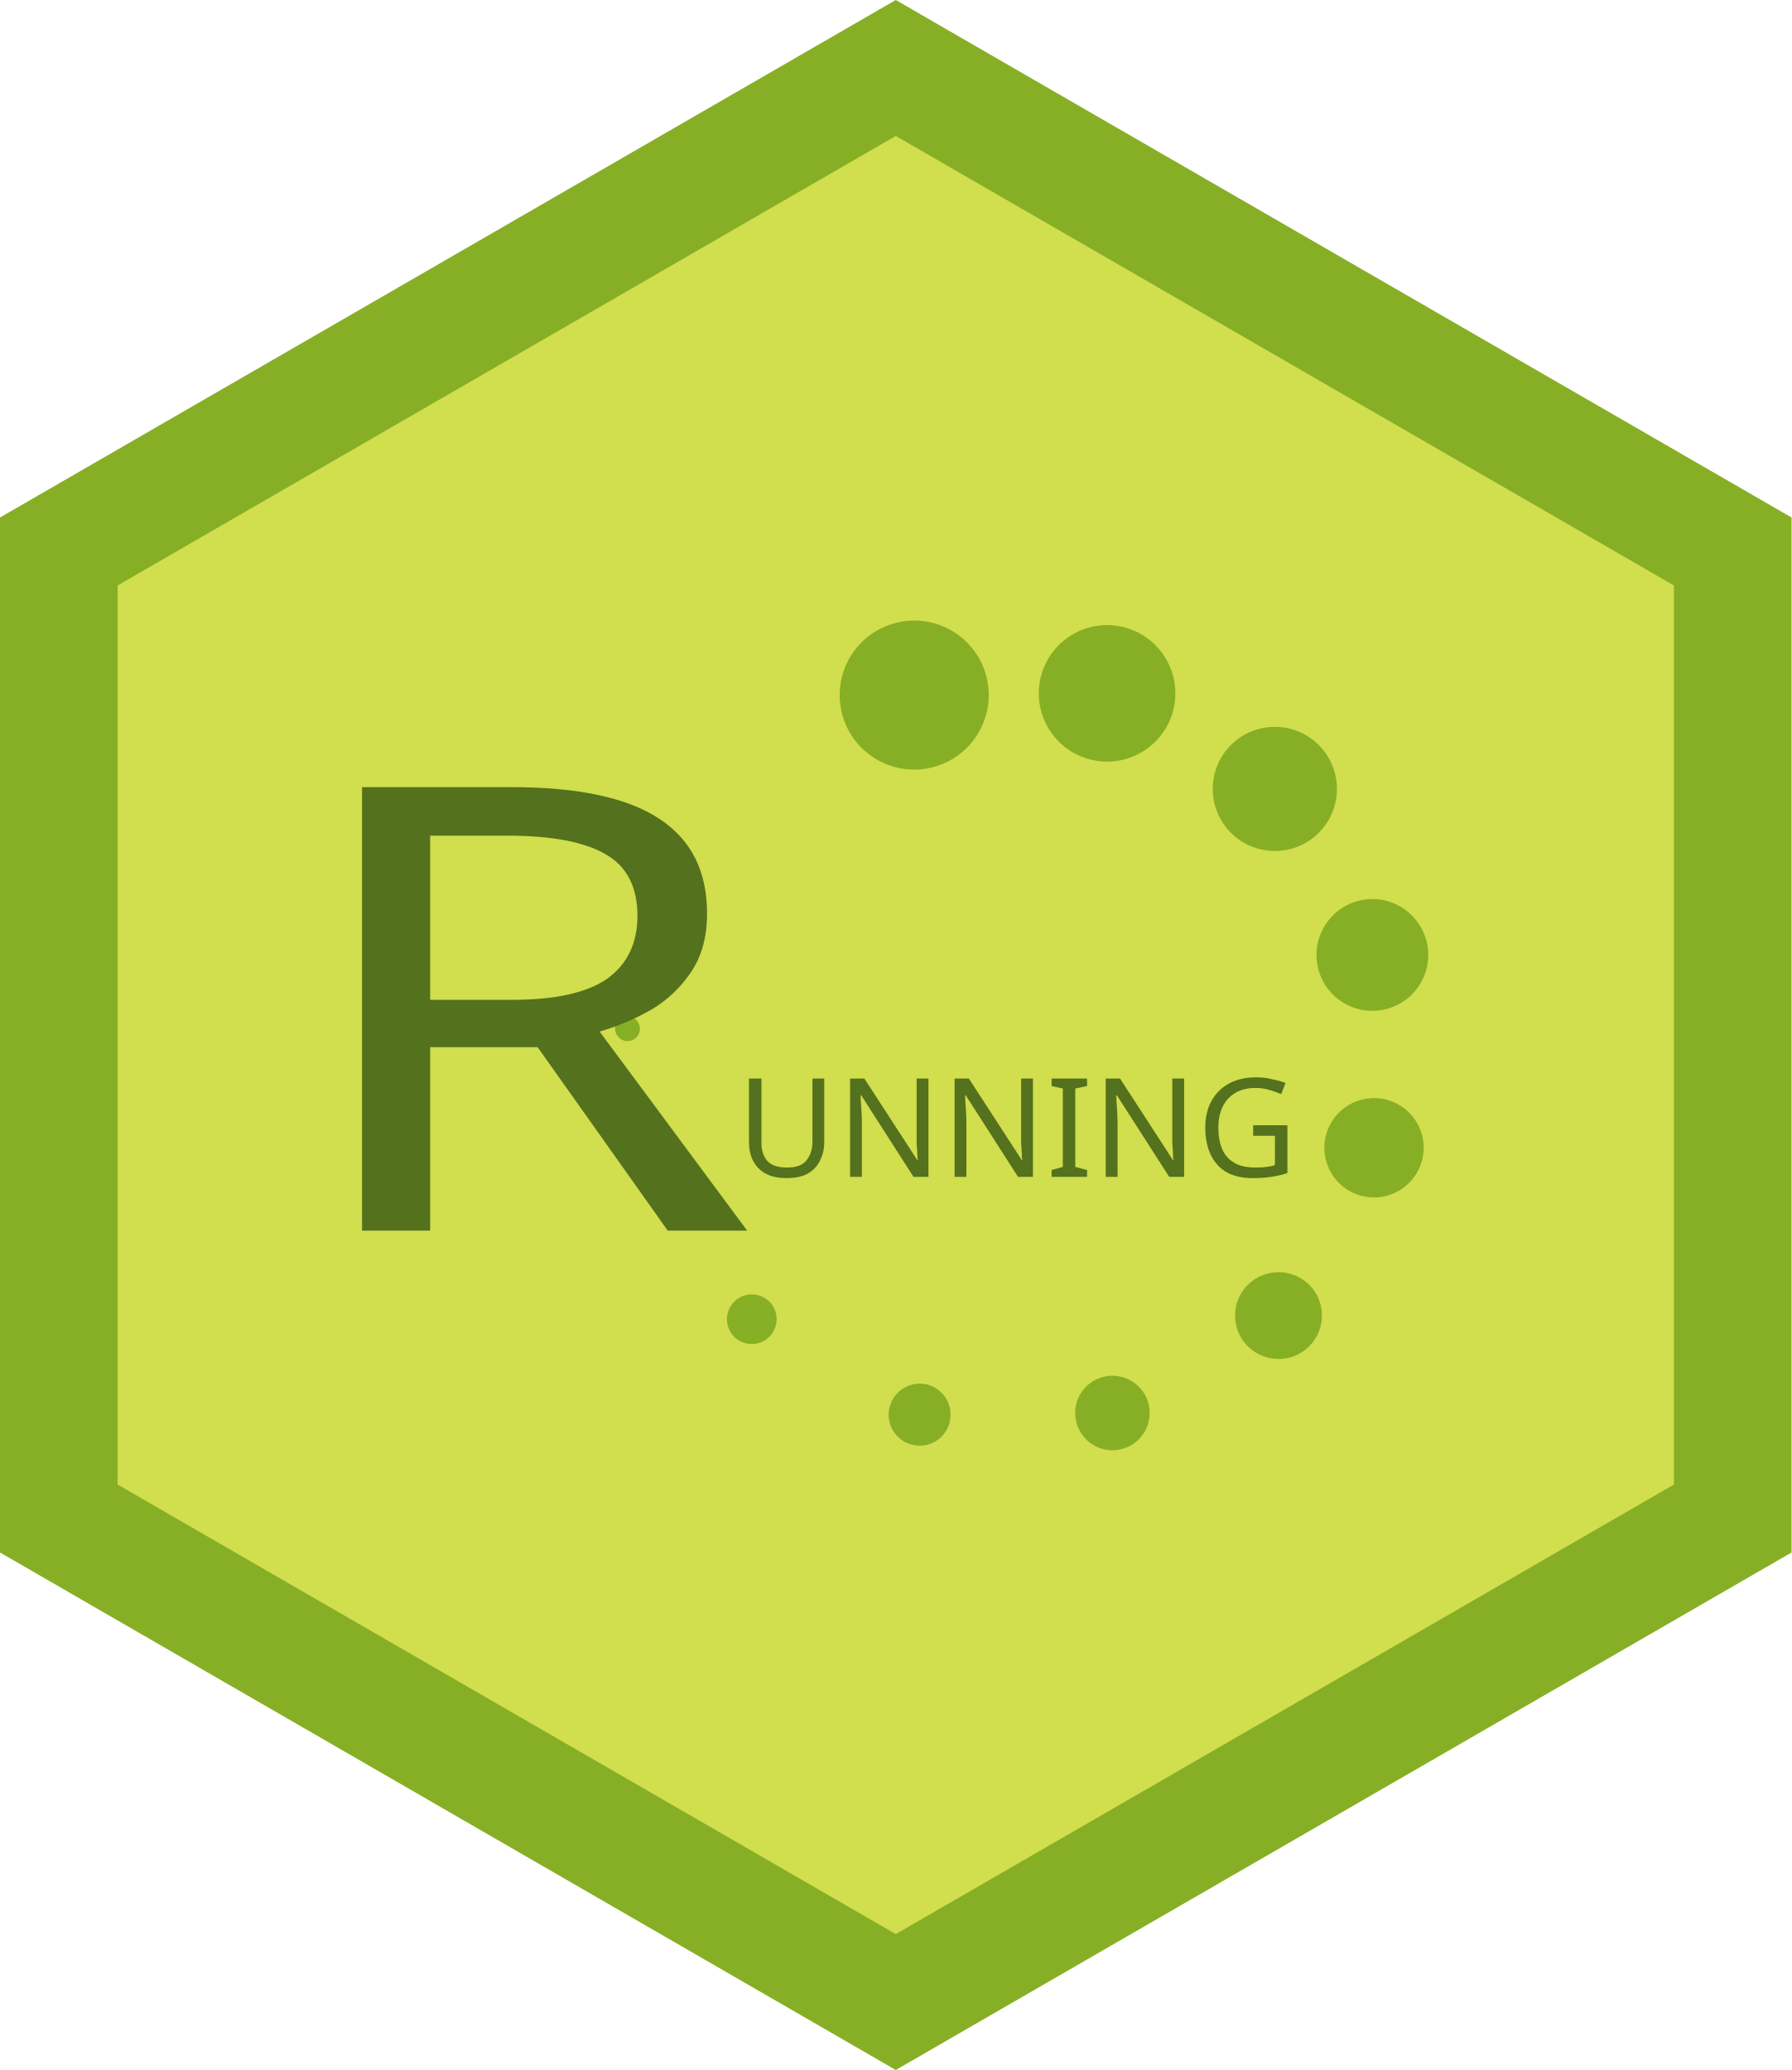
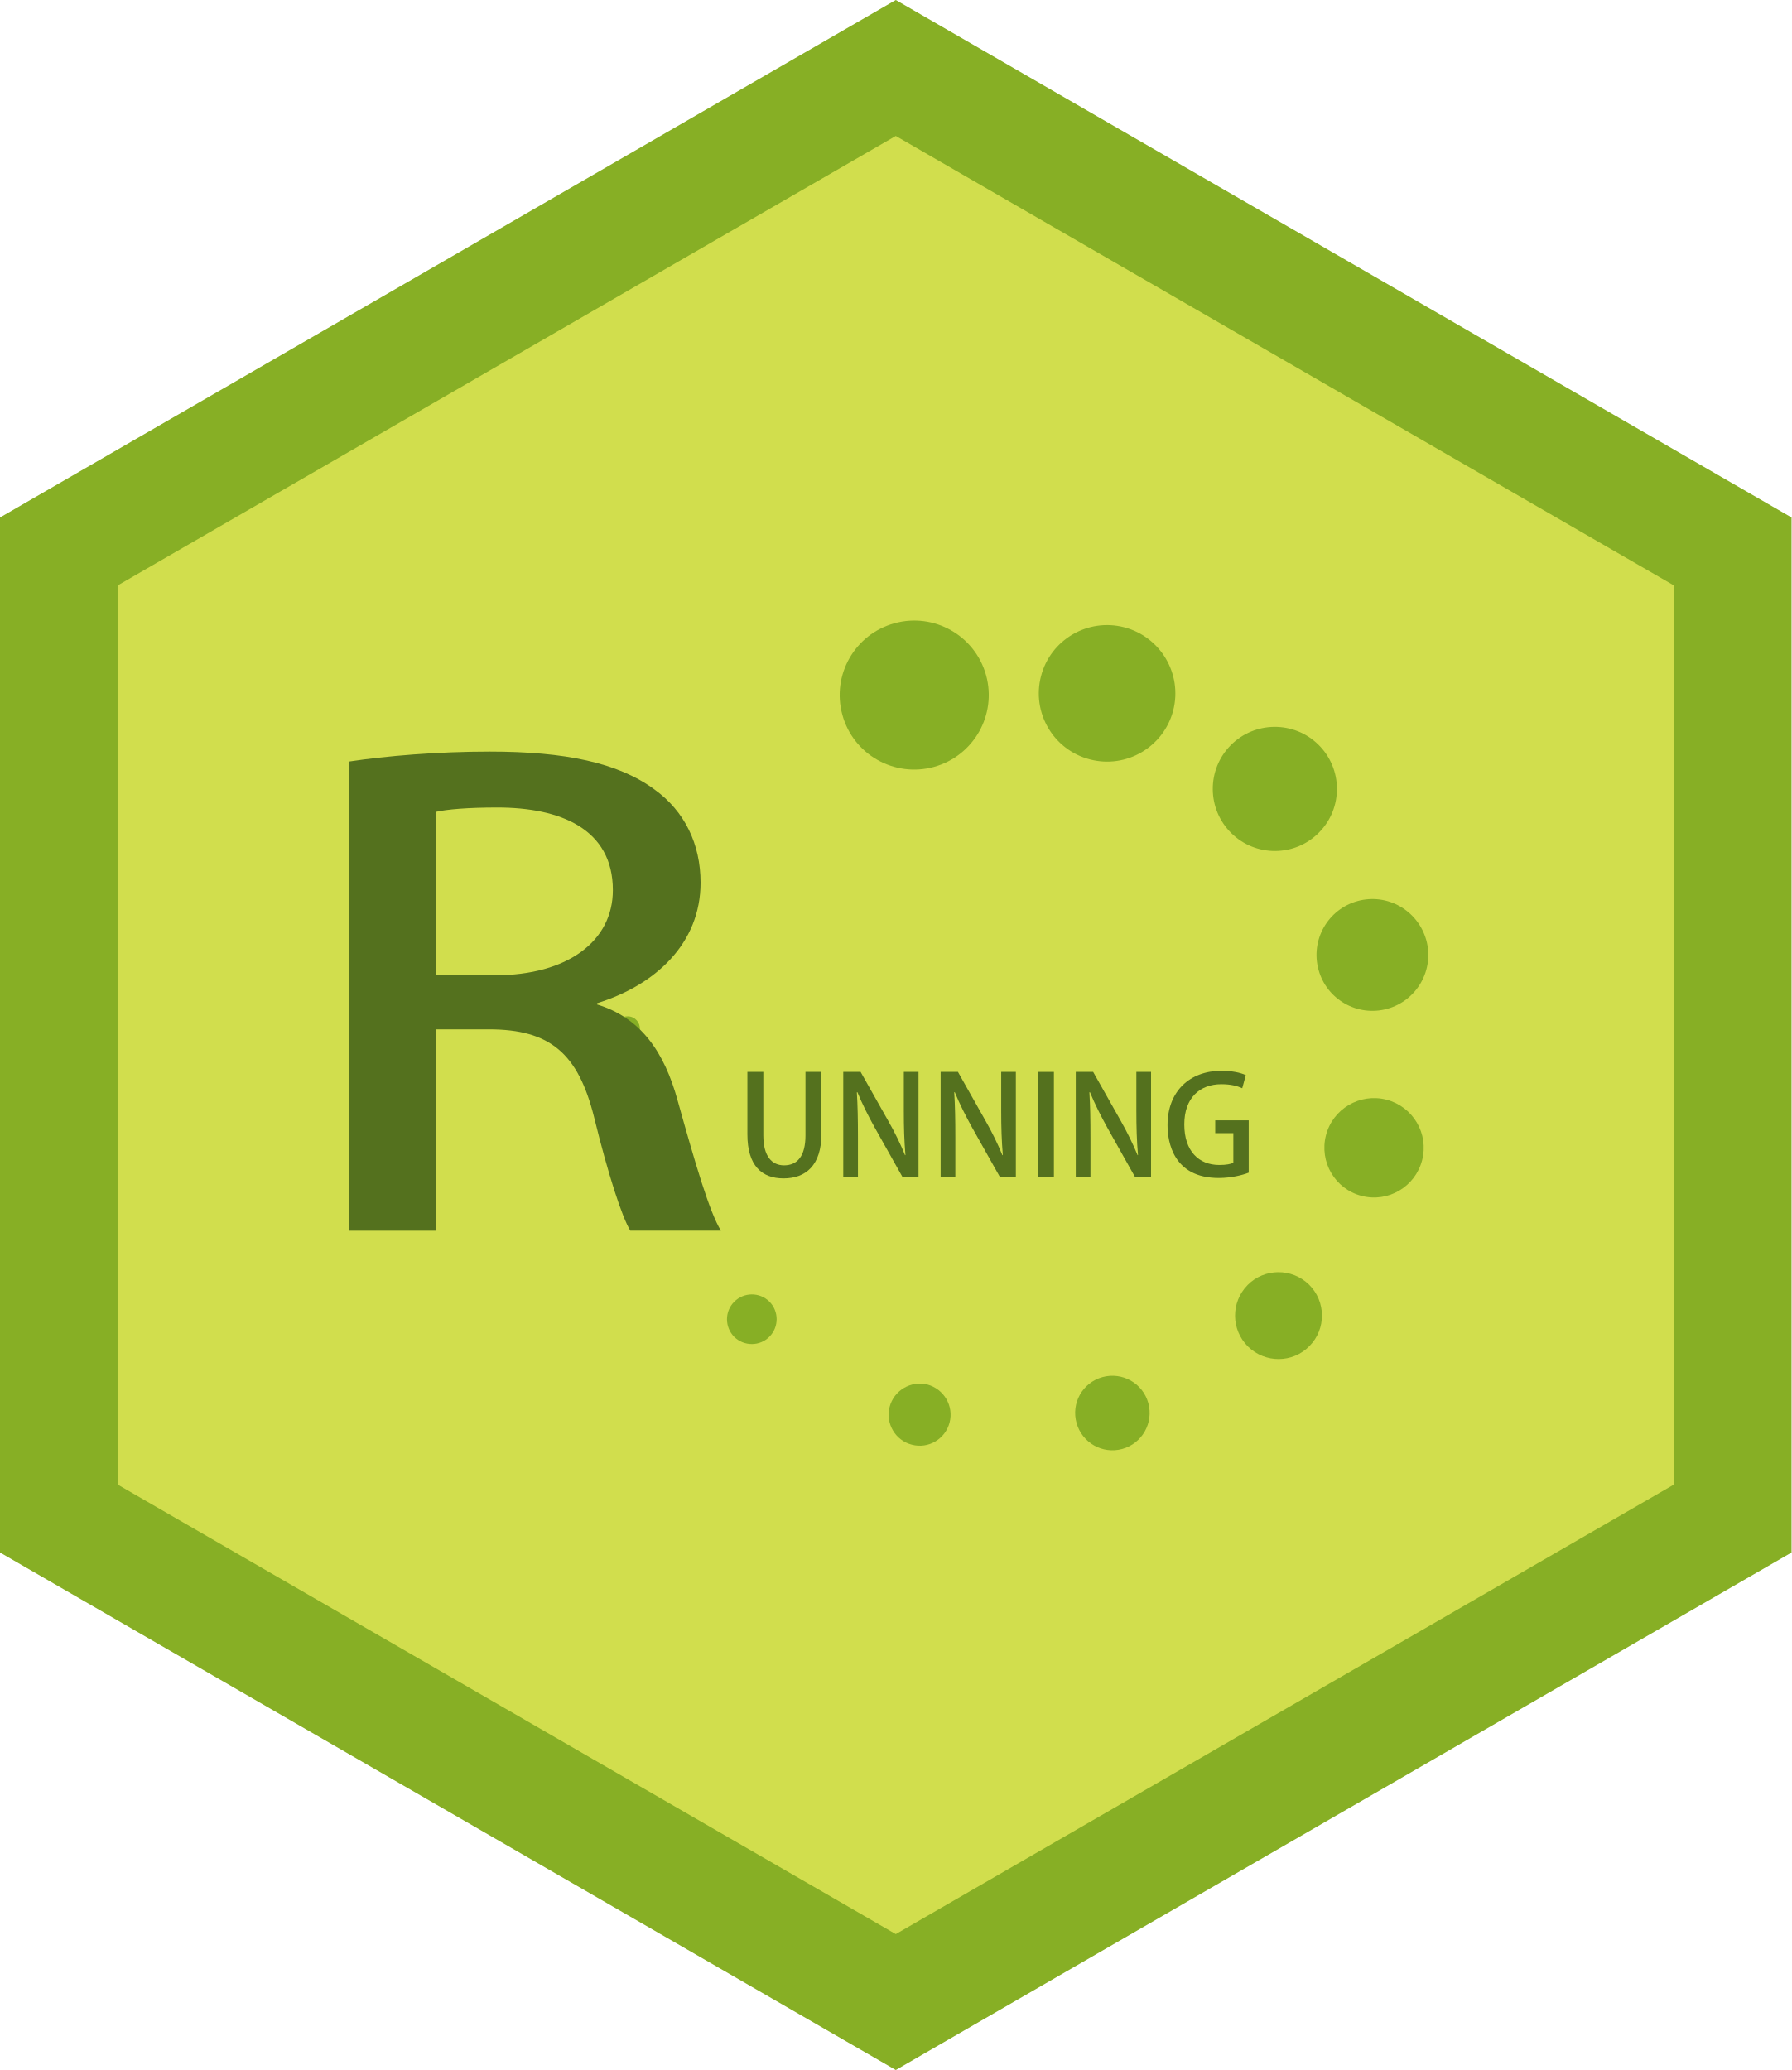
<svg xmlns="http://www.w3.org/2000/svg" version="1.1" id="svg4156" x="0px" y="0px" width="45px" height="52px" viewBox="0 0 45 52" enable-background="new 0 0 45 52" xml:space="preserve">
  <polygon fill="#87AF25" points="45,39 22.5,52 0,39 0,13 22.5,0 45,13 " />
  <polygon fill="#D1DE4D" points="42.045,37.293 22.5,48.586 2.955,37.293 2.955,14.707 22.5,3.415 42.045,14.707 " />
  <g>
-     <path fill="#87AF25" d="M22.467,15.657c-1,0.275-1.583,1.306-1.308,2.302c0.273,0.997,1.306,1.58,2.301,1.306   c0.997-0.276,1.583-1.306,1.307-2.303C24.492,15.967,23.461,15.382,22.467,15.657z" />
-     <path fill="#87AF25" d="M27.692,34.593c-0.499,0.14-0.791,0.652-0.651,1.154c0.137,0.495,0.65,0.789,1.15,0.651   c0.498-0.139,0.789-0.653,0.653-1.152C28.706,34.748,28.19,34.457,27.692,34.593z" />
-     <path fill="#87AF25" d="M28.238,15.758c-0.916-0.238-1.852,0.313-2.09,1.228l0,0c-0.239,0.917,0.312,1.854,1.229,2.091   c0.914,0.239,1.851-0.312,2.091-1.227C29.705,16.933,29.154,15.997,28.238,15.758z" />
-     <path fill="#87AF25" d="M23.295,34.781c-0.415-0.104-0.842,0.146-0.95,0.563c-0.108,0.415,0.143,0.841,0.558,0.947   c0.416,0.111,0.842-0.141,0.949-0.557C23.96,35.317,23.709,34.892,23.295,34.781z" />
-     <path fill="#87AF25" d="M33.116,18.708c-0.612-0.605-1.603-0.597-2.206,0.016l0,0c-0.604,0.613-0.596,1.602,0.019,2.206   c0.612,0.604,1.601,0.596,2.203-0.018C33.738,20.299,33.728,19.311,33.116,18.708z" />
-     <path fill="#87AF25" d="M19.324,32.695c-0.248-0.241-0.641-0.238-0.884,0.008l0,0c-0.241,0.243-0.239,0.636,0.003,0.881   c0.248,0.241,0.645,0.239,0.884-0.006C19.57,33.332,19.567,32.938,19.324,32.695z" />
-     <path fill="#87AF25" d="M34.097,22.636c-0.746,0.206-1.185,0.979-0.979,1.727c0.205,0.747,0.979,1.186,1.727,0.979   c0.746-0.207,1.185-0.979,0.979-1.727C35.614,22.867,34.845,22.429,34.097,22.636z" />
-     <path fill="#87AF25" d="M16.312,28.52c-0.251,0.067-0.396,0.326-0.326,0.573c0.066,0.249,0.323,0.395,0.573,0.326   c0.251-0.068,0.398-0.326,0.328-0.574C16.818,28.597,16.561,28.448,16.312,28.52z" />
-     <path fill="#87AF25" d="M34.826,27.625c-0.667-0.173-1.349,0.228-1.521,0.894c-0.172,0.667,0.226,1.349,0.893,1.521   c0.668,0.175,1.348-0.227,1.521-0.894C35.894,28.479,35.494,27.8,34.826,27.625z" />
+     <path fill="#87AF25" d="M22.467,15.657c-1,0.275-1.583,1.306-1.308,2.302c0.273,0.997,1.306,1.58,2.301,1.306   c0.997-0.276,1.583-1.306,1.308-2.303C24.492,15.967,23.461,15.382,22.467,15.657z" />
+     <path fill="#87AF25" d="M27.691,34.594c-0.498,0.139-0.791,0.651-0.65,1.153c0.137,0.495,0.65,0.789,1.15,0.651   c0.498-0.14,0.789-0.653,0.652-1.152C28.706,34.748,28.189,34.457,27.691,34.594z" />
+     <path fill="#87AF25" d="M28.238,15.758c-0.916-0.238-1.853,0.313-2.09,1.228l0,0c-0.239,0.917,0.312,1.854,1.229,2.091   c0.914,0.239,1.852-0.312,2.091-1.227C29.705,16.933,29.154,15.997,28.238,15.758z" />
+     <path fill="#87AF25" d="M23.295,34.781c-0.415-0.104-0.842,0.146-0.95,0.563c-0.107,0.415,0.144,0.842,0.558,0.947   c0.416,0.111,0.842-0.141,0.949-0.557C23.96,35.316,23.709,34.893,23.295,34.781z" />
+     <path fill="#87AF25" d="M33.116,18.708c-0.612-0.605-1.604-0.597-2.206,0.016l0,0c-0.604,0.613-0.596,1.602,0.019,2.206   c0.612,0.604,1.602,0.596,2.203-0.018C33.738,20.299,33.729,19.311,33.116,18.708z" />
+     <path fill="#87AF25" d="M19.324,32.695c-0.248-0.241-0.641-0.238-0.884,0.008l0,0c-0.241,0.242-0.239,0.636,0.003,0.881   c0.248,0.241,0.645,0.238,0.884-0.006C19.57,33.332,19.567,32.938,19.324,32.695z" />
+     <path fill="#87AF25" d="M34.098,22.636c-0.746,0.206-1.186,0.979-0.979,1.727c0.205,0.747,0.979,1.186,1.727,0.979   c0.746-0.207,1.186-0.979,0.979-1.727C35.614,22.867,34.845,22.429,34.098,22.636z" />
+     <path fill="#87AF25" d="M16.312,28.52c-0.251,0.067-0.396,0.326-0.326,0.574c0.066,0.248,0.323,0.395,0.573,0.325   c0.251-0.067,0.398-0.325,0.328-0.573C16.818,28.598,16.561,28.447,16.312,28.52z" />
+     <path fill="#87AF25" d="M34.826,27.625c-0.667-0.173-1.35,0.229-1.521,0.895s0.227,1.349,0.894,1.521   c0.668,0.175,1.348-0.228,1.521-0.894C35.895,28.479,35.494,27.8,34.826,27.625z" />
    <path fill="#87AF25" d="M15.842,25.54c-0.168-0.042-0.339,0.058-0.383,0.223c-0.043,0.167,0.058,0.336,0.223,0.381   c0.17,0.043,0.339-0.057,0.381-0.223C16.107,25.754,16.008,25.583,15.842,25.54z" />
-     <path fill="#87AF25" d="M32.879,32.269c-0.431-0.419-1.121-0.415-1.543,0.013l0,0c-0.423,0.43-0.418,1.121,0.012,1.544   c0.431,0.421,1.121,0.418,1.543-0.014C33.313,33.386,33.309,32.694,32.879,32.269z" />
+     <path fill="#87AF25" d="M32.879,32.27c-0.431-0.42-1.121-0.416-1.543,0.012l0,0c-0.423,0.431-0.418,1.121,0.012,1.545   c0.432,0.421,1.121,0.418,1.543-0.014C33.313,33.387,33.309,32.693,32.879,32.27z" />
  </g>
-   <text transform="matrix(1.2162 0 0 1 7.251 30.9141)" fill="#54711E" font-family="'AdobeHeitiStd-Regular-GBpc-EUC-H'" font-size="15.607">R</text>
-   <text transform="matrix(1 0 0 1 18.5005 29.5635)" fill="#54711E" font-family="'AdobeHeitiStd-Regular-GBpc-EUC-H'" font-size="3.454">UNNING</text>
+   <g enable-background="new    ">
+     <path fill="#54711E" d="M14.996,25.233c1.082,0.328,1.689,1.171,2.031,2.435c0.437,1.561,0.797,2.795,1.082,3.247h-2.277   c-0.209-0.343-0.551-1.39-0.911-2.856c-0.399-1.592-1.101-2.201-2.639-2.201h-1.329v5.058H8.77V19.13   c0.93-0.141,2.221-0.25,3.531-0.25c1.898,0,3.227,0.281,4.138,0.952c0.759,0.546,1.158,1.374,1.158,2.342   c0,1.529-1.139,2.575-2.601,3.028V25.233z M12.433,24.5c1.822,0,2.961-0.858,2.961-2.139c0-1.545-1.329-2.076-2.904-2.076   c-0.741,0-1.272,0.047-1.538,0.109V24.5H12.433z" />
+   </g>
+   <g enable-background="new    ">
+     <path fill="#54711E" d="M20.632,28.488c0,0.783-0.39,1.114-0.952,1.114c-0.541,0-0.907-0.317-0.907-1.104v-1.572h0.4v1.597   c0,0.527,0.217,0.751,0.521,0.751c0.331,0,0.538-0.228,0.538-0.751v-1.597h0.4V28.488z" />
+     <path fill="#54711E" d="M23.07,29.564h-0.403l-0.693-1.234c-0.159-0.286-0.317-0.597-0.438-0.894l-0.014,0.004   c0.021,0.334,0.028,0.676,0.028,1.138v0.986h-0.369v-2.638h0.435l0.689,1.221c0.166,0.289,0.314,0.593,0.428,0.872l0.01-0.003   c-0.031-0.359-0.041-0.697-0.041-1.118v-0.972h0.369V29.564z" />
+     <path fill="#54711E" d="M25.516,29.564h-0.402L24.42,28.33c-0.158-0.286-0.317-0.597-0.438-0.894l-0.014,0.004   c0.021,0.334,0.028,0.676,0.028,1.138v0.986h-0.369v-2.638h0.434l0.689,1.221c0.166,0.289,0.314,0.593,0.428,0.872l0.011-0.003   c-0.03-0.359-0.041-0.697-0.041-1.118v-0.972h0.368V29.564z" />
+     <path fill="#54711E" d="M26.072,26.927h0.4v2.638h-0.4V26.927z" />
+     <path fill="#54711E" d="M28.912,29.564h-0.404l-0.693-1.234c-0.158-0.286-0.316-0.597-0.438-0.894l-0.014,0.004   c0.021,0.334,0.027,0.676,0.027,1.138v0.986h-0.369v-2.638h0.436l0.689,1.221c0.165,0.289,0.313,0.593,0.428,0.872l0.01-0.003   c-0.031-0.359-0.041-0.697-0.041-1.118v-0.972h0.369V29.564z" />
+     <path fill="#54711E" d="M31.364,29.458c-0.147,0.059-0.438,0.134-0.751,0.134c-1.143,0-1.287-0.906-1.287-1.327   c0-0.855,0.563-1.366,1.352-1.366c0.26,0,0.483,0.045,0.614,0.11l-0.09,0.328c-0.124-0.056-0.282-0.101-0.524-0.101   c-0.541,0-0.931,0.342-0.931,1.011c0,0.666,0.362,1.018,0.88,1.018c0.172,0,0.293-0.024,0.352-0.056v-0.744h-0.455v-0.321h0.841   V29.458z" />
+   </g>
</svg>
